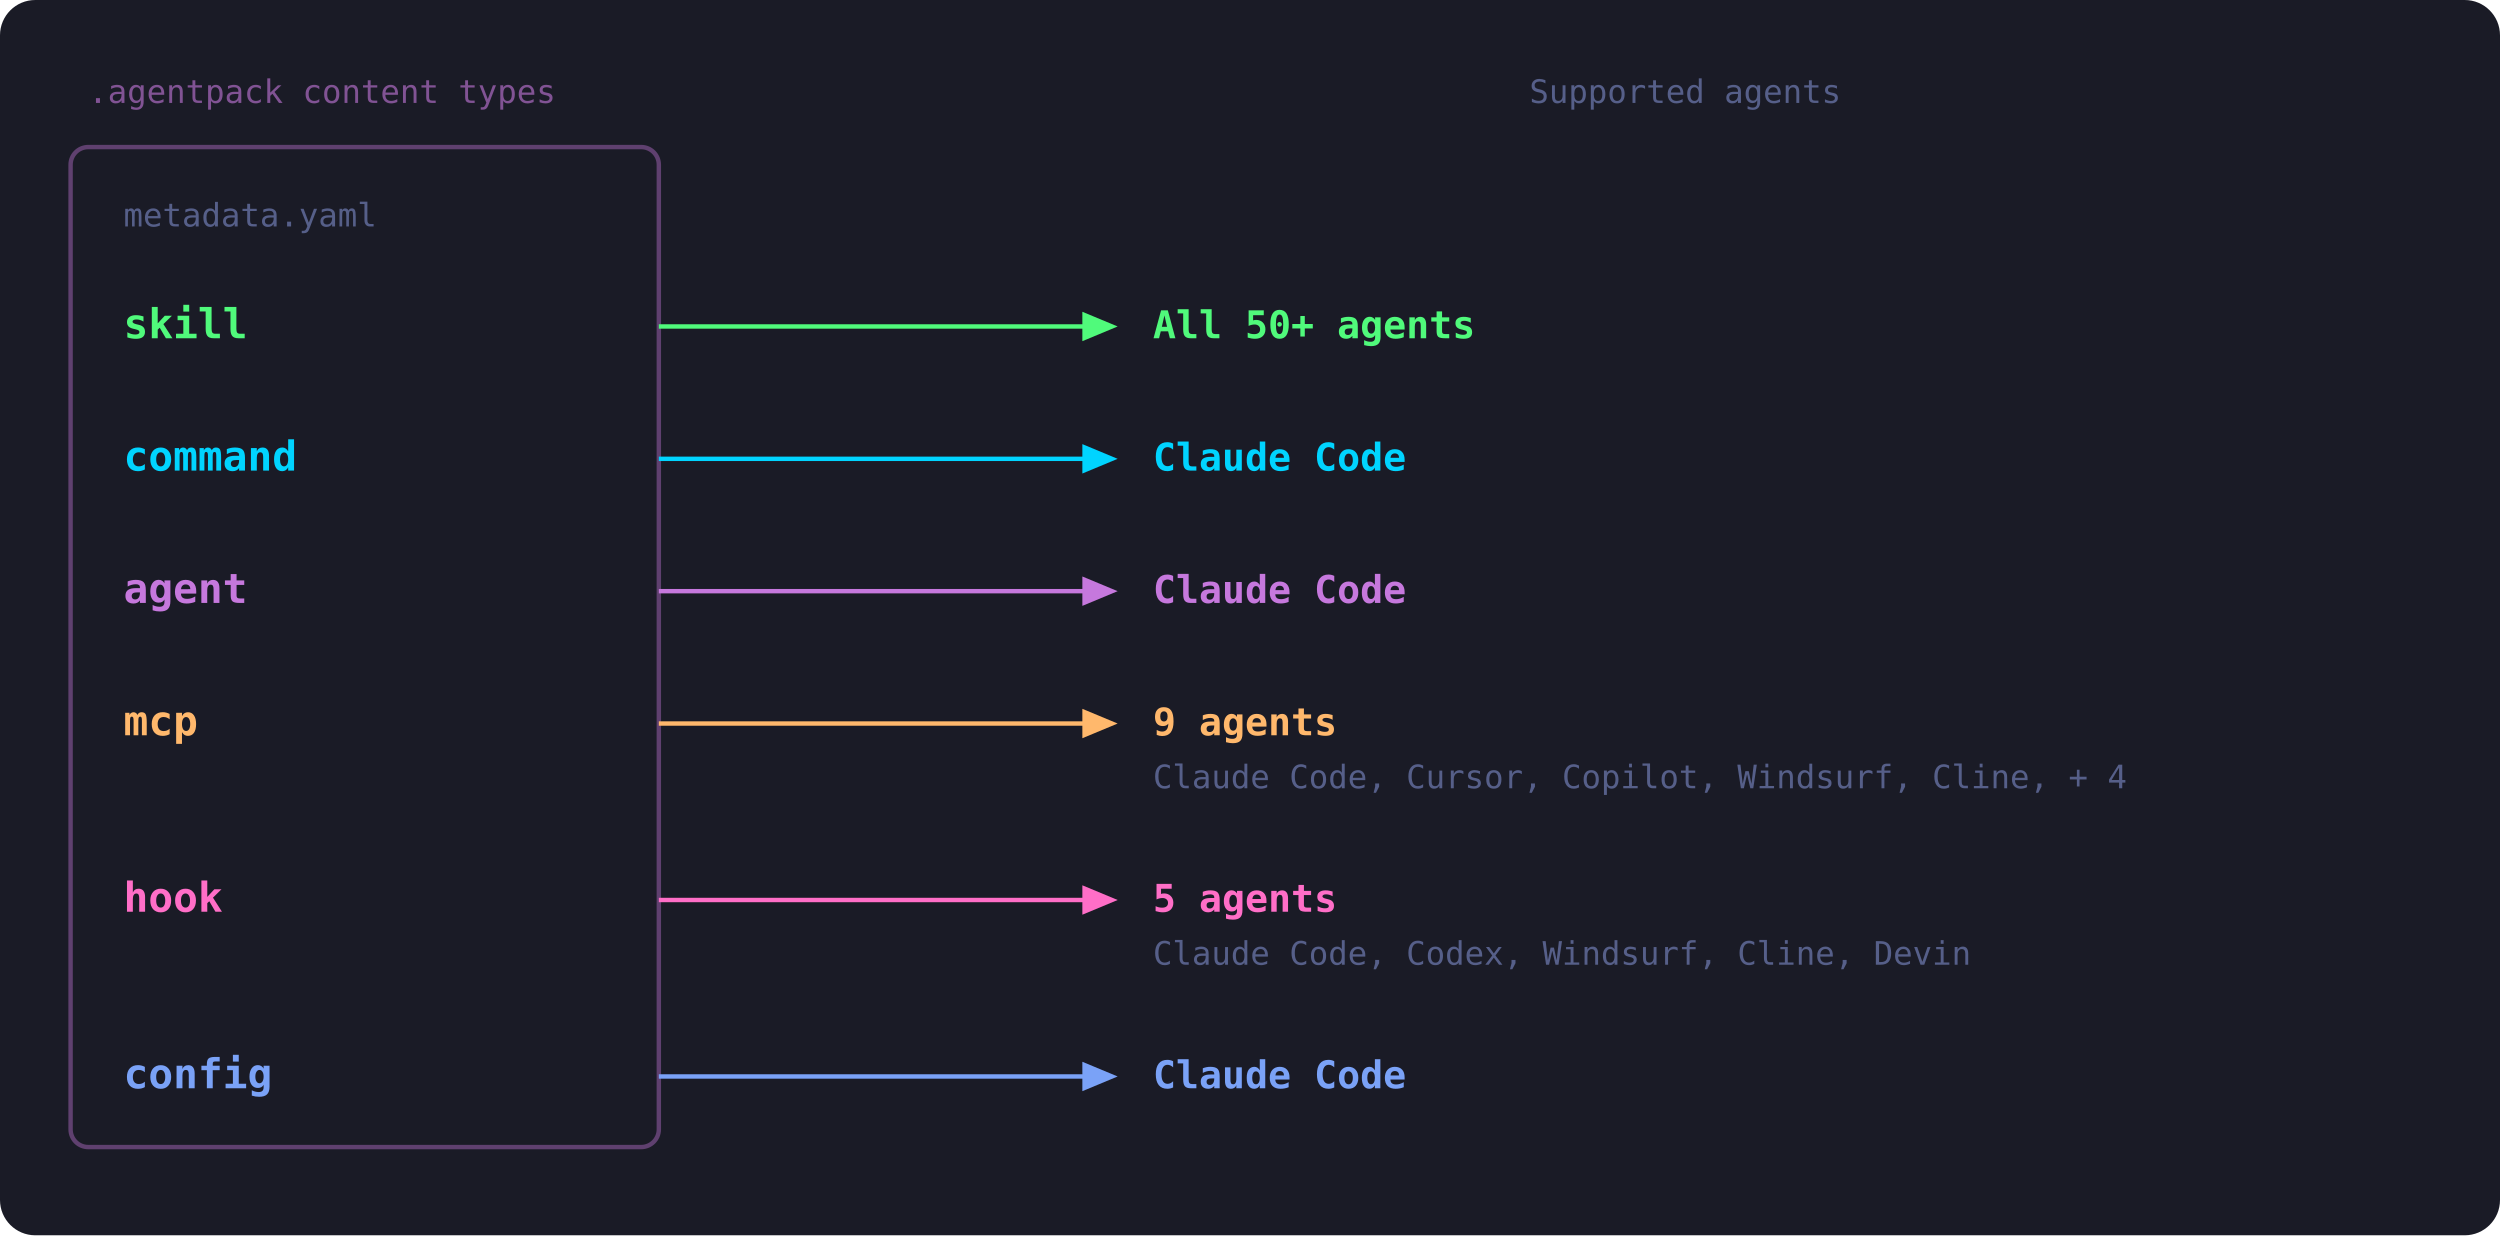
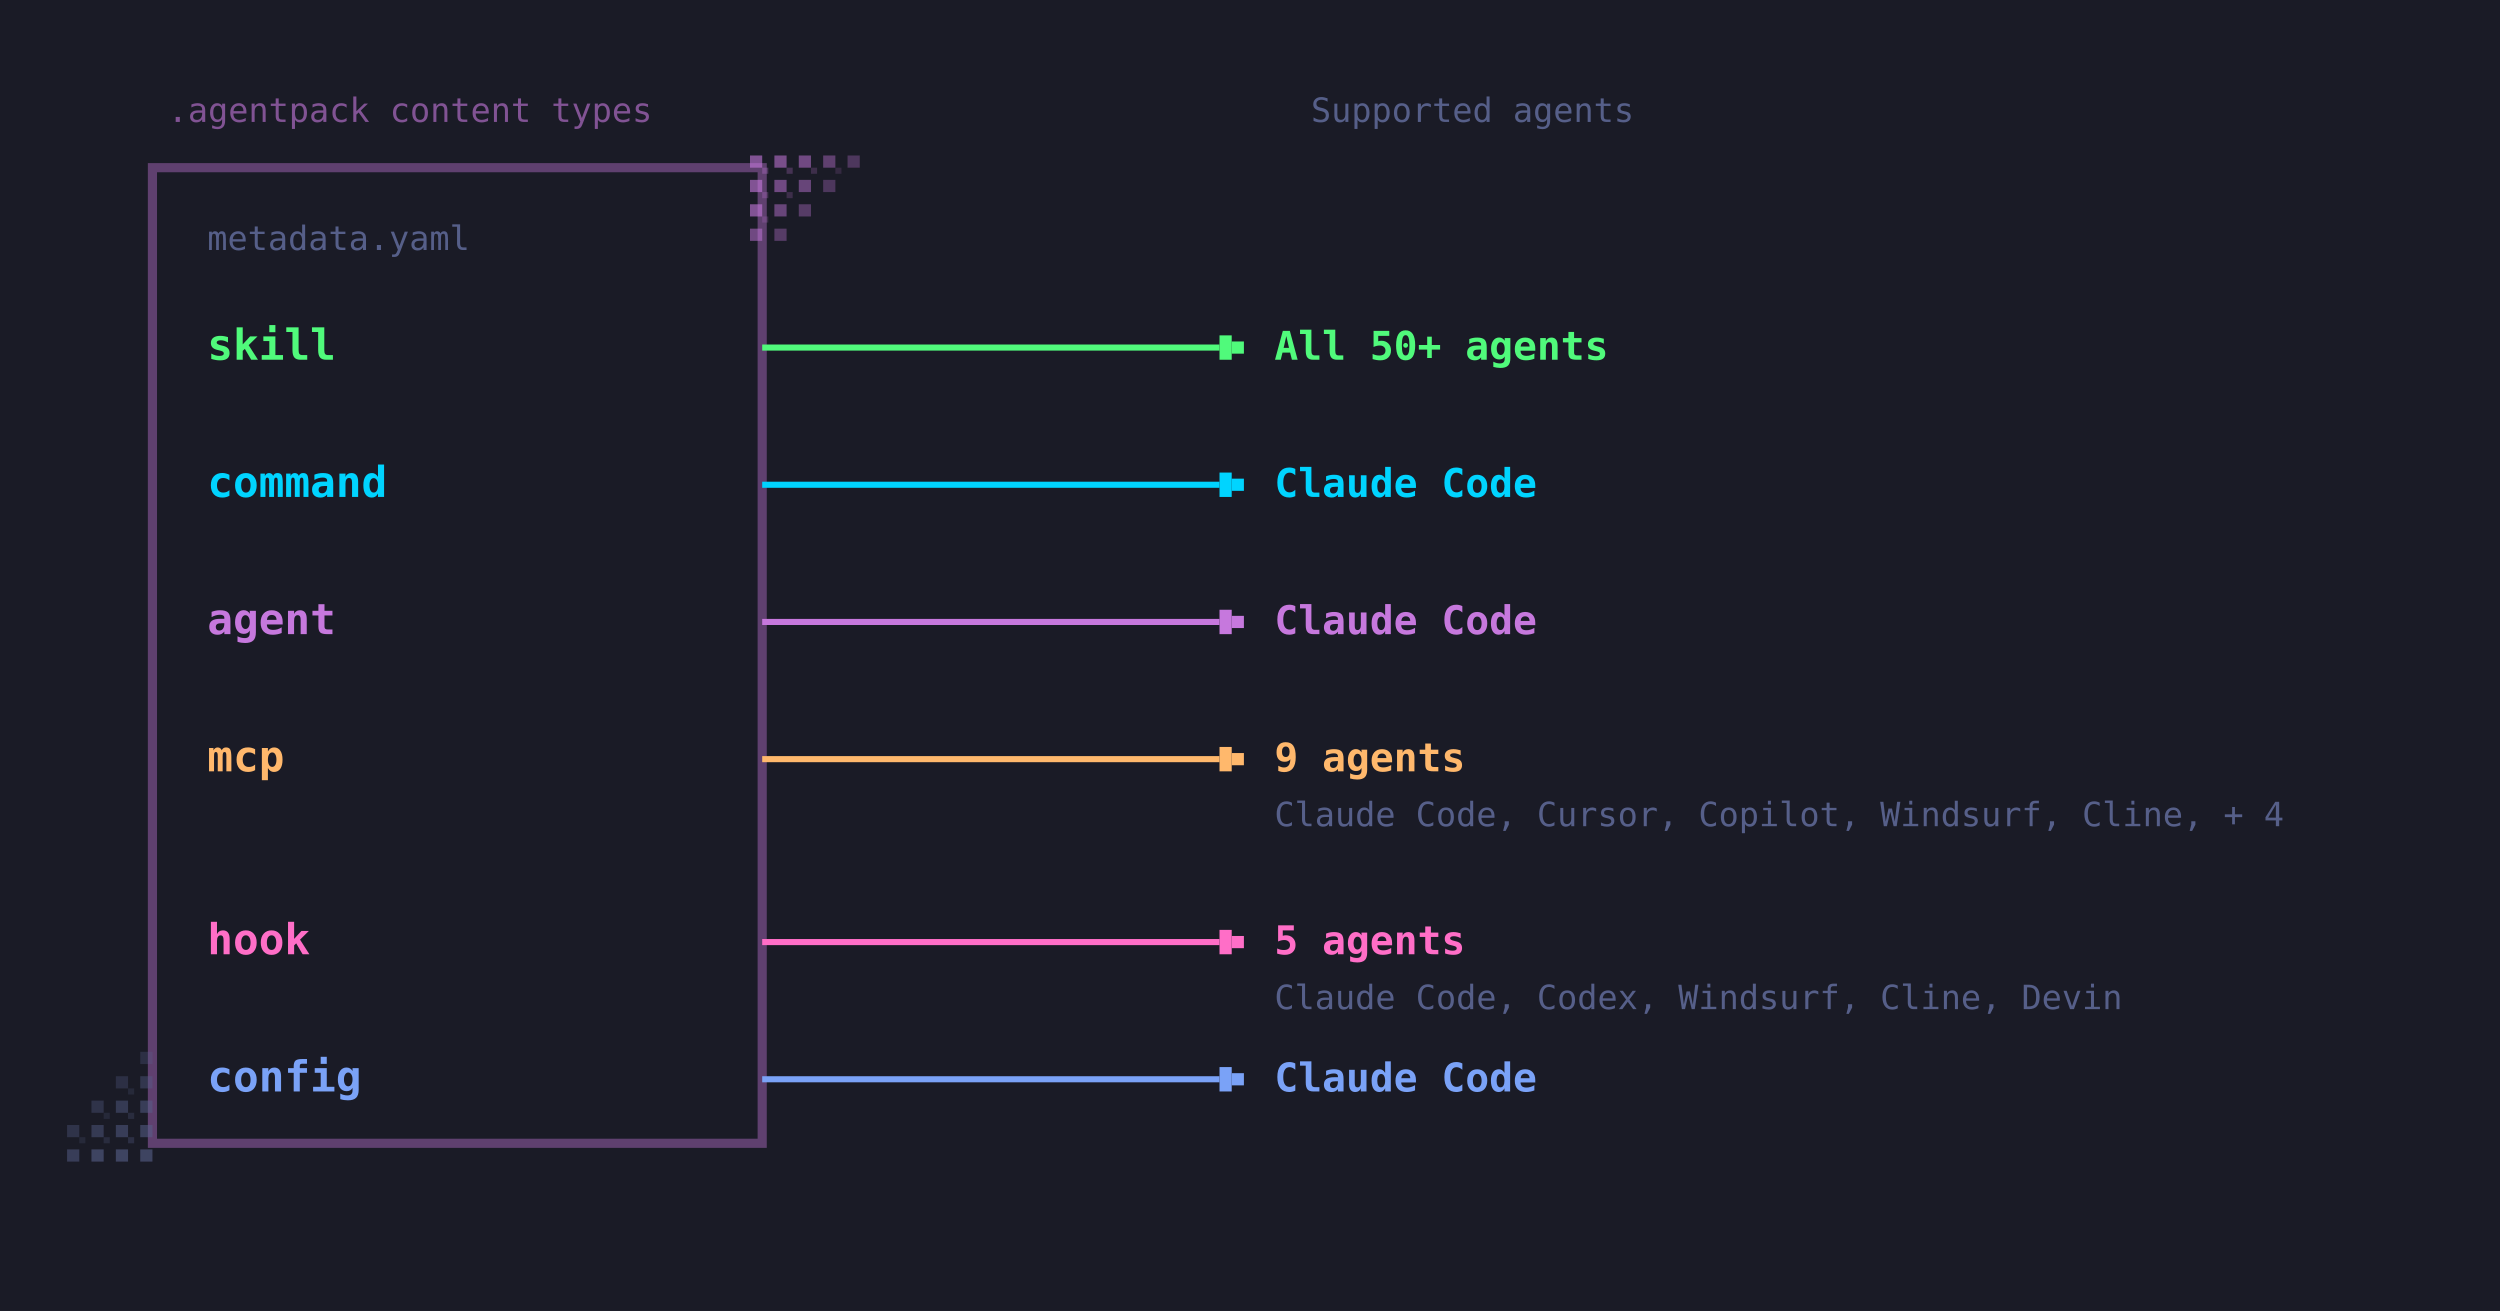
- <svg xmlns="http://www.w3.org/2000/svg" viewBox="0 0 850 420" font-family="'SF Mono', 'Fira Code', 'JetBrains Mono', monospace" font-size="13">
-   <rect width="850" height="420" rx="12" fill="#1a1b26" />
-   <text x="30" y="35" fill="#c678dd" font-size="11" opacity="0.6">.agentpack content types</text>
-   <text x="520" y="35" fill="#565f89" font-size="11">Supported agents</text>
-   <rect x="24" y="50" width="200" height="340" rx="6" fill="none" stroke="#c678dd" stroke-width="1.5" opacity="0.4" />
-   <text x="42" y="77" fill="#565f89" font-size="11">metadata.yaml</text>
-   <text x="42" y="115" fill="#50fa7b" font-weight="bold" font-size="14">skill</text>
-   <line x1="224" y1="111" x2="370" y2="111" stroke="#50fa7b" stroke-width="1.5" />
-   <polygon points="368,106 380,111 368,116" fill="#50fa7b" />
-   <text x="392" y="115" fill="#50fa7b" font-weight="bold">All 50+ agents</text>
-   <text x="42" y="160" fill="#00d4ff" font-weight="bold" font-size="14">command</text>
-   <line x1="224" y1="156" x2="370" y2="156" stroke="#00d4ff" stroke-width="1.5" />
-   <polygon points="368,151 380,156 368,161" fill="#00d4ff" />
-   <text x="392" y="160" fill="#00d4ff" font-weight="bold">Claude Code</text>
-   <text x="42" y="205" fill="#c678dd" font-weight="bold" font-size="14">agent</text>
-   <line x1="224" y1="201" x2="370" y2="201" stroke="#c678dd" stroke-width="1.5" />
-   <polygon points="368,196 380,201 368,206" fill="#c678dd" />
-   <text x="392" y="205" fill="#c678dd" font-weight="bold">Claude Code</text>
-   <text x="42" y="250" fill="#ffb86c" font-weight="bold" font-size="14">mcp</text>
-   <line x1="224" y1="246" x2="370" y2="246" stroke="#ffb86c" stroke-width="1.5" />
-   <polygon points="368,241 380,246 368,251" fill="#ffb86c" />
-   <text x="392" y="250" fill="#ffb86c" font-weight="bold">9 agents</text>
-   <text x="392" y="268" fill="#565f89" font-size="11">Claude Code, Cursor, Copilot, Windsurf, Cline, + 4</text>
-   <text x="42" y="310" fill="#ff6ec7" font-weight="bold" font-size="14">hook</text>
-   <line x1="224" y1="306" x2="370" y2="306" stroke="#ff6ec7" stroke-width="1.5" />
-   <polygon points="368,301 380,306 368,311" fill="#ff6ec7" />
-   <text x="392" y="310" fill="#ff6ec7" font-weight="bold">5 agents</text>
-   <text x="392" y="328" fill="#565f89" font-size="11">Claude Code, Codex, Windsurf, Cline, Devin</text>
-   <text x="42" y="370" fill="#7aa2f7" font-weight="bold" font-size="14">config</text>
-   <line x1="224" y1="366" x2="370" y2="366" stroke="#7aa2f7" stroke-width="1.5" />
-   <polygon points="368,361 380,366 368,371" fill="#7aa2f7" />
-   <text x="392" y="370" fill="#7aa2f7" font-weight="bold">Claude Code</text>
+ <svg xmlns="http://www.w3.org/2000/svg" viewBox="0 0 820 430" font-family="'SF Mono', 'Fira Code', 'JetBrains Mono', monospace" font-size="13">
+   <rect width="820" height="430" fill="#1a1b26" />
+   <text x="55" y="40" fill="#c678dd" font-size="11" opacity="0.6">.agentpack content types</text>
+   <text x="430" y="40" fill="#565f89" font-size="11">Supported agents</text>
+   <rect x="50" y="55" width="200" height="320" fill="none" stroke="#c678dd" stroke-width="3" opacity="0.4" />
+   <rect x="246" y="51" width="4" height="4" fill="#c678dd" opacity="0.6" />
+   <rect x="246" y="59" width="4" height="4" fill="#c678dd" opacity="0.6" />
+   <rect x="246" y="67" width="4" height="4" fill="#c678dd" opacity="0.6" />
+   <rect x="246" y="75" width="4" height="4" fill="#c678dd" opacity="0.5" />
+   <rect x="254" y="51" width="4" height="4" fill="#c678dd" opacity="0.55" />
+   <rect x="254" y="59" width="4" height="4" fill="#c678dd" opacity="0.5" />
+   <rect x="254" y="67" width="4" height="4" fill="#c678dd" opacity="0.45" />
+   <rect x="254" y="75" width="4" height="4" fill="#c678dd" opacity="0.35" />
+   <rect x="262" y="51" width="4" height="4" fill="#c678dd" opacity="0.5" />
+   <rect x="262" y="59" width="4" height="4" fill="#c678dd" opacity="0.45" />
+   <rect x="262" y="67" width="4" height="4" fill="#c678dd" opacity="0.35" />
+   <rect x="270" y="51" width="4" height="4" fill="#c678dd" opacity="0.4" />
+   <rect x="270" y="59" width="4" height="4" fill="#c678dd" opacity="0.3" />
+   <rect x="278" y="51" width="4" height="4" fill="#c678dd" opacity="0.3" />
+   <rect x="250" y="55" width="2" height="2" fill="#c678dd" opacity="0.3" />
+   <rect x="250" y="63" width="2" height="2" fill="#c678dd" opacity="0.25" />
+   <rect x="250" y="71" width="2" height="2" fill="#c678dd" opacity="0.2" />
+   <rect x="258" y="55" width="2" height="2" fill="#c678dd" opacity="0.25" />
+   <rect x="258" y="63" width="2" height="2" fill="#c678dd" opacity="0.2" />
+   <rect x="266" y="55" width="2" height="2" fill="#c678dd" opacity="0.2" />
+   <rect x="274" y="55" width="2" height="2" fill="#c678dd" opacity="0.15" />
+   <rect x="46" y="377" width="4" height="4" fill="#565f89" opacity="0.6" />
+   <rect x="38" y="377" width="4" height="4" fill="#565f89" opacity="0.6" />
+   <rect x="30" y="377" width="4" height="4" fill="#565f89" opacity="0.6" />
+   <rect x="22" y="377" width="4" height="4" fill="#565f89" opacity="0.5" />
+   <rect x="46" y="369" width="4" height="4" fill="#565f89" opacity="0.55" />
+   <rect x="38" y="369" width="4" height="4" fill="#565f89" opacity="0.5" />
+   <rect x="30" y="369" width="4" height="4" fill="#565f89" opacity="0.45" />
+   <rect x="22" y="369" width="4" height="4" fill="#565f89" opacity="0.35" />
+   <rect x="46" y="361" width="4" height="4" fill="#565f89" opacity="0.5" />
+   <rect x="38" y="361" width="4" height="4" fill="#565f89" opacity="0.45" />
+   <rect x="30" y="361" width="4" height="4" fill="#565f89" opacity="0.35" />
+   <rect x="46" y="353" width="4" height="4" fill="#565f89" opacity="0.4" />
+   <rect x="38" y="353" width="4" height="4" fill="#565f89" opacity="0.3" />
+   <rect x="46" y="345" width="4" height="4" fill="#565f89" opacity="0.3" />
+   <rect x="42" y="373" width="2" height="2" fill="#565f89" opacity="0.3" />
+   <rect x="34" y="373" width="2" height="2" fill="#565f89" opacity="0.25" />
+   <rect x="26" y="373" width="2" height="2" fill="#565f89" opacity="0.2" />
+   <rect x="42" y="365" width="2" height="2" fill="#565f89" opacity="0.25" />
+   <rect x="34" y="365" width="2" height="2" fill="#565f89" opacity="0.2" />
+   <rect x="42" y="357" width="2" height="2" fill="#565f89" opacity="0.2" />
+   <text x="68" y="82" fill="#565f89" font-size="11">metadata.yaml</text>
+   <text x="68" y="118" fill="#50fa7b" font-weight="bold" font-size="14">skill</text>
+   <line x1="250" y1="114" x2="400" y2="114" stroke="#50fa7b" stroke-width="2" />
+   <rect x="400" y="110" width="4" height="8" fill="#50fa7b" />
+   <rect x="404" y="112" width="4" height="4" fill="#50fa7b" />
+   <text x="418" y="118" fill="#50fa7b" font-weight="bold">All 50+ agents</text>
+   <text x="68" y="163" fill="#00d4ff" font-weight="bold" font-size="14">command</text>
+   <line x1="250" y1="159" x2="400" y2="159" stroke="#00d4ff" stroke-width="2" />
+   <rect x="400" y="155" width="4" height="8" fill="#00d4ff" />
+   <rect x="404" y="157" width="4" height="4" fill="#00d4ff" />
+   <text x="418" y="163" fill="#00d4ff" font-weight="bold">Claude Code</text>
+   <text x="68" y="208" fill="#c678dd" font-weight="bold" font-size="14">agent</text>
+   <line x1="250" y1="204" x2="400" y2="204" stroke="#c678dd" stroke-width="2" />
+   <rect x="400" y="200" width="4" height="8" fill="#c678dd" />
+   <rect x="404" y="202" width="4" height="4" fill="#c678dd" />
+   <text x="418" y="208" fill="#c678dd" font-weight="bold">Claude Code</text>
+   <text x="68" y="253" fill="#ffb86c" font-weight="bold" font-size="14">mcp</text>
+   <line x1="250" y1="249" x2="400" y2="249" stroke="#ffb86c" stroke-width="2" />
+   <rect x="400" y="245" width="4" height="8" fill="#ffb86c" />
+   <rect x="404" y="247" width="4" height="4" fill="#ffb86c" />
+   <text x="418" y="253" fill="#ffb86c" font-weight="bold">9 agents</text>
+   <text x="418" y="271" fill="#565f89" font-size="11">Claude Code, Cursor, Copilot, Windsurf, Cline, + 4</text>
+   <text x="68" y="313" fill="#ff6ec7" font-weight="bold" font-size="14">hook</text>
+   <line x1="250" y1="309" x2="400" y2="309" stroke="#ff6ec7" stroke-width="2" />
+   <rect x="400" y="305" width="4" height="8" fill="#ff6ec7" />
+   <rect x="404" y="307" width="4" height="4" fill="#ff6ec7" />
+   <text x="418" y="313" fill="#ff6ec7" font-weight="bold">5 agents</text>
+   <text x="418" y="331" fill="#565f89" font-size="11">Claude Code, Codex, Windsurf, Cline, Devin</text>
+   <text x="68" y="358" fill="#7aa2f7" font-weight="bold" font-size="14">config</text>
+   <line x1="250" y1="354" x2="400" y2="354" stroke="#7aa2f7" stroke-width="2" />
+   <rect x="400" y="350" width="4" height="8" fill="#7aa2f7" />
+   <rect x="404" y="352" width="4" height="4" fill="#7aa2f7" />
+   <text x="418" y="358" fill="#7aa2f7" font-weight="bold">Claude Code</text>
</svg>
